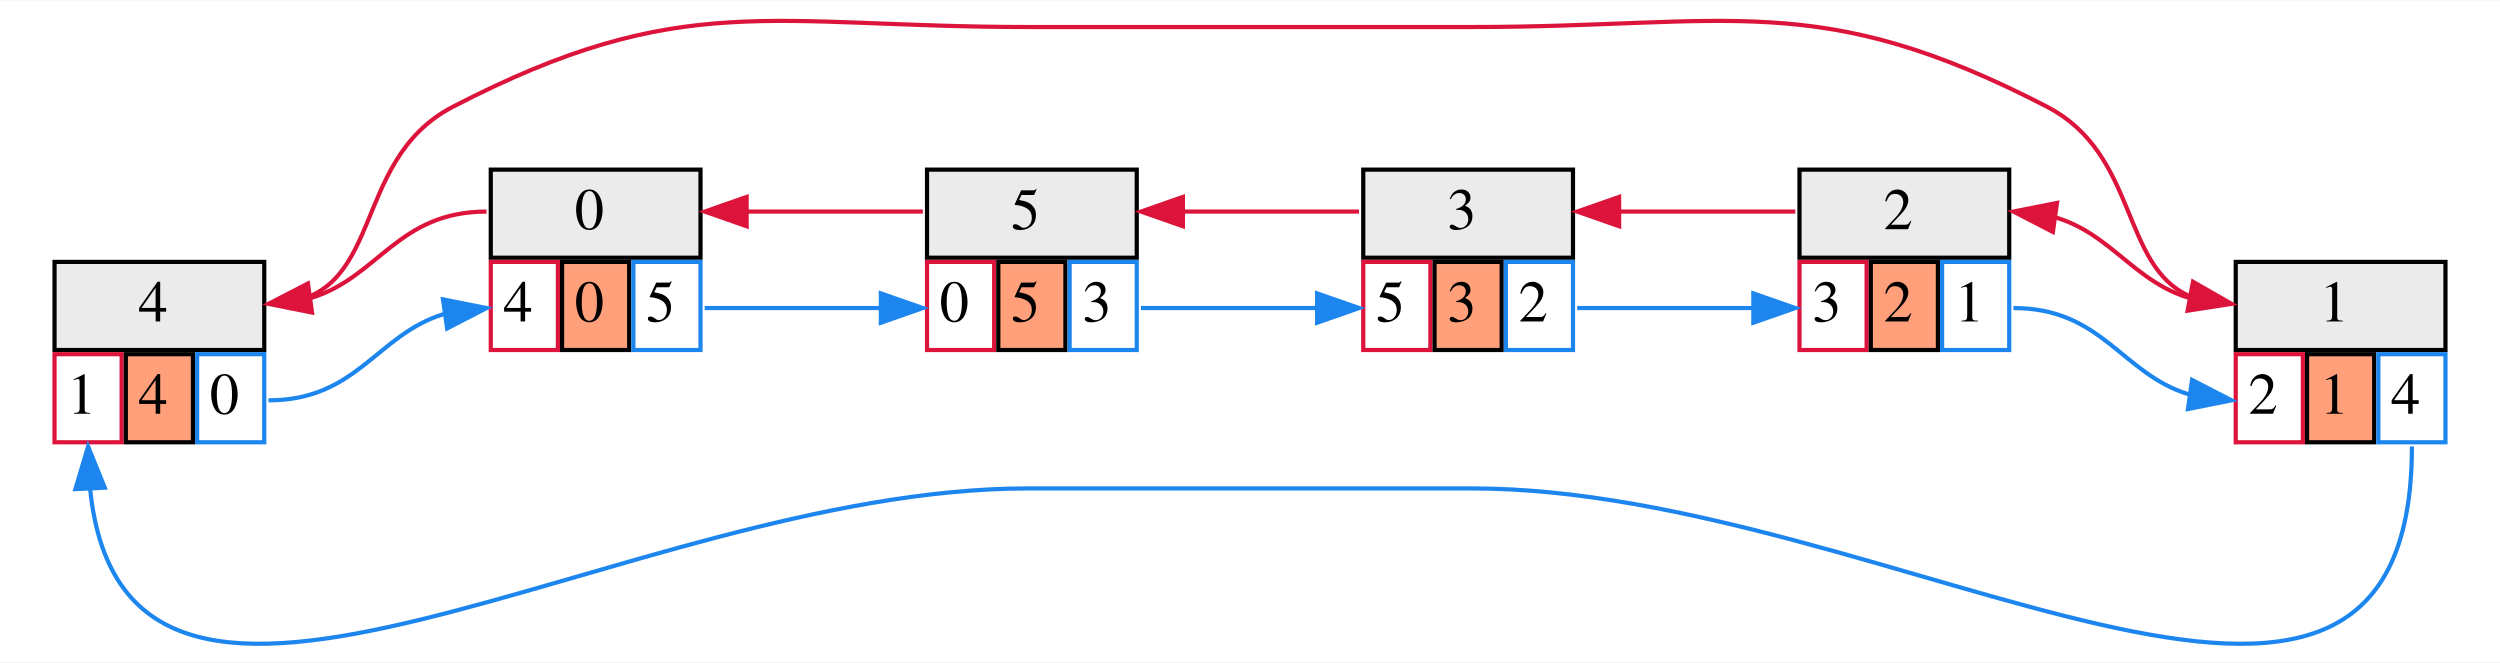
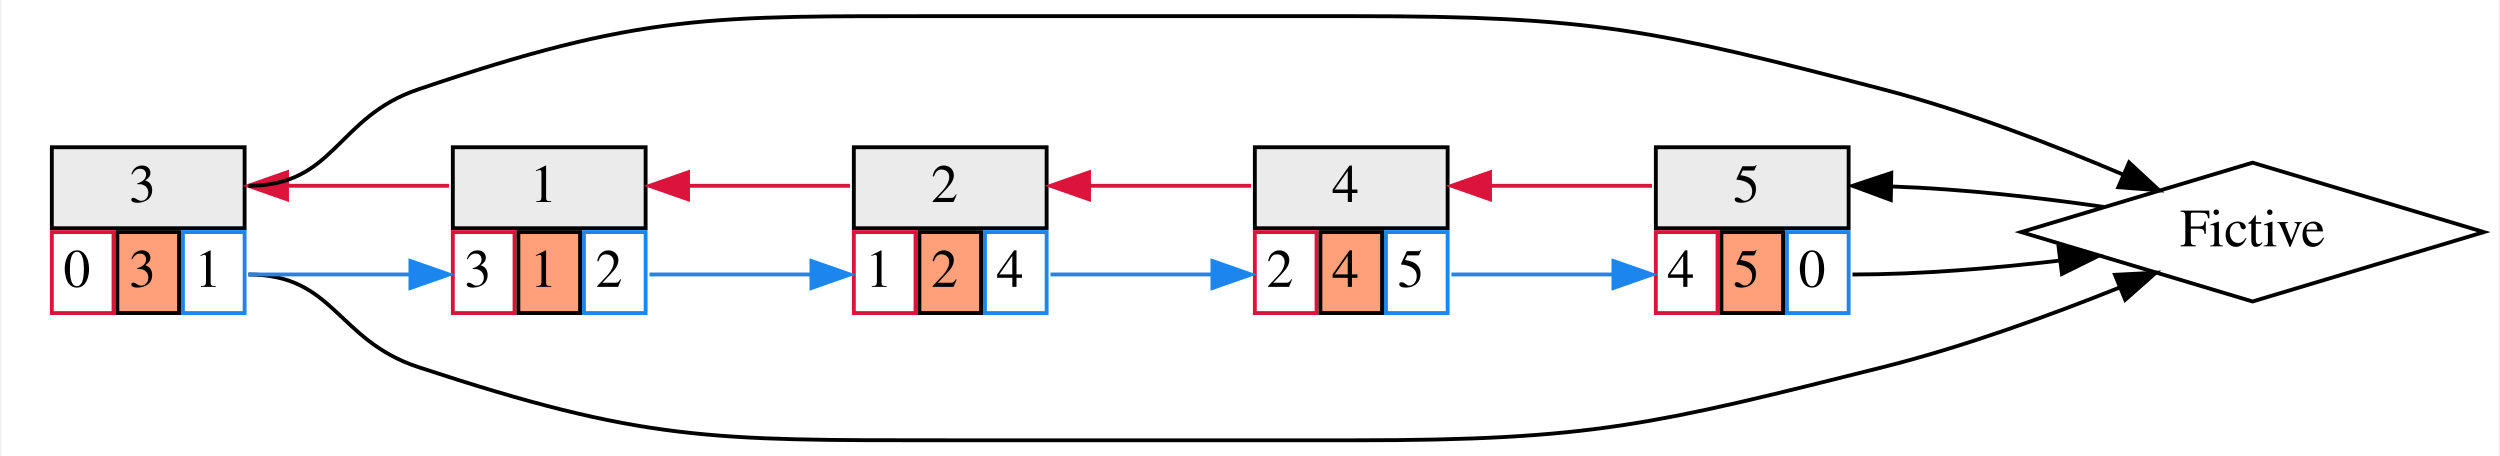
- <svg xmlns="http://www.w3.org/2000/svg" width="596pt" height="158pt" viewBox="0.00 0.00 596.00 157.76">
-   <g id="graph0" class="graph" transform="scale(1 1) rotate(0) translate(4 153.76)">
-     <polygon fill="white" stroke="transparent" points="-4,4 -4,-153.76 592,-153.76 592,4 -4,4" />
+ <svg xmlns="http://www.w3.org/2000/svg" width="647pt" height="118pt" viewBox="0.00 0.00 647.49 118.25">
+   <g id="graph0" class="graph" transform="scale(1 1) rotate(0) translate(4 114.25)">
+     <polygon fill="white" stroke="transparent" points="-4,4 -4,-114.25 643.49,-114.25 643.49,4 -4,4" />
    <g id="node1" class="node">
-       <polygon fill="#ebebeb" stroke="transparent" points="9,-70.44 9,-91.44 59,-91.44 59,-70.44 9,-70.44" />
-       <polygon fill="none" stroke="black" points="9,-70.44 9,-91.44 59,-91.44 59,-70.44 9,-70.44" />
-       <text text-anchor="start" x="29" y="-77.24" font-family="Times,serif" font-size="14.00">4</text>
-       <polygon fill="none" stroke="crimson" points="9,-48.44 9,-69.44 25,-69.44 25,-48.44 9,-48.44" />
-       <text text-anchor="start" x="12" y="-55.24" font-family="Times,serif" font-size="14.00">1</text>
-       <polygon fill="lightsalmon" stroke="transparent" points="26,-48.44 26,-69.44 42,-69.44 42,-48.44 26,-48.44" />
-       <polygon fill="none" stroke="black" points="26,-48.44 26,-69.44 42,-69.44 42,-48.44 26,-48.44" />
-       <text text-anchor="start" x="29" y="-55.24" font-family="Times,serif" font-size="14.00">4</text>
-       <polygon fill="none" stroke="#1c86ee" points="43,-48.44 43,-69.44 59,-69.44 59,-48.44 43,-48.44" />
-       <text text-anchor="start" x="46" y="-55.24" font-family="Times,serif" font-size="14.00">0</text>
+       <polygon fill="#ebebeb" stroke="transparent" points="425,-55.06 425,-76.06 475,-76.06 475,-55.06 425,-55.06" />
+       <polygon fill="none" stroke="black" points="425,-55.06 425,-76.06 475,-76.06 475,-55.06 425,-55.06" />
+       <text text-anchor="start" x="445" y="-61.86" font-family="Times,serif" font-size="14.00">5</text>
+       <polygon fill="none" stroke="crimson" points="425,-33.06 425,-54.06 441,-54.06 441,-33.06 425,-33.06" />
+       <text text-anchor="start" x="428" y="-39.86" font-family="Times,serif" font-size="14.00">4</text>
+       <polygon fill="lightsalmon" stroke="transparent" points="442,-33.06 442,-54.06 458,-54.06 458,-33.06 442,-33.06" />
+       <polygon fill="none" stroke="black" points="442,-33.06 442,-54.06 458,-54.06 458,-33.06 442,-33.06" />
+       <text text-anchor="start" x="445" y="-39.86" font-family="Times,serif" font-size="14.00">5</text>
+       <polygon fill="none" stroke="#1c86ee" points="459,-33.06 459,-54.06 475,-54.06 475,-33.06 459,-33.06" />
+       <text text-anchor="start" x="462" y="-39.86" font-family="Times,serif" font-size="14.00">0</text>
    </g>
    <g id="node2" class="node">
-       <polygon fill="#ebebeb" stroke="transparent" points="529,-70.44 529,-91.44 579,-91.44 579,-70.44 529,-70.44" />
-       <polygon fill="none" stroke="black" points="529,-70.44 529,-91.44 579,-91.44 579,-70.44 529,-70.44" />
-       <text text-anchor="start" x="549" y="-77.24" font-family="Times,serif" font-size="14.00">1</text>
-       <polygon fill="none" stroke="crimson" points="529,-48.44 529,-69.44 545,-69.44 545,-48.44 529,-48.44" />
-       <text text-anchor="start" x="532" y="-55.24" font-family="Times,serif" font-size="14.00">2</text>
-       <polygon fill="lightsalmon" stroke="transparent" points="546,-48.44 546,-69.44 562,-69.44 562,-48.44 546,-48.44" />
-       <polygon fill="none" stroke="black" points="546,-48.44 546,-69.44 562,-69.44 562,-48.44 546,-48.44" />
-       <text text-anchor="start" x="549" y="-55.24" font-family="Times,serif" font-size="14.00">1</text>
-       <polygon fill="none" stroke="#1c86ee" points="563,-48.44 563,-69.44 579,-69.44 579,-48.44 563,-48.44" />
-       <text text-anchor="start" x="566" y="-55.24" font-family="Times,serif" font-size="14.00">4</text>
+       <polygon fill="#ebebeb" stroke="transparent" points="321,-55.06 321,-76.06 371,-76.06 371,-55.06 321,-55.06" />
+       <polygon fill="none" stroke="black" points="321,-55.06 321,-76.06 371,-76.06 371,-55.06 321,-55.06" />
+       <text text-anchor="start" x="341" y="-61.86" font-family="Times,serif" font-size="14.00">4</text>
+       <polygon fill="none" stroke="crimson" points="321,-33.06 321,-54.06 337,-54.06 337,-33.06 321,-33.06" />
+       <text text-anchor="start" x="324" y="-39.86" font-family="Times,serif" font-size="14.00">2</text>
+       <polygon fill="lightsalmon" stroke="transparent" points="338,-33.06 338,-54.06 354,-54.06 354,-33.06 338,-33.06" />
+       <polygon fill="none" stroke="black" points="338,-33.06 338,-54.06 354,-54.06 354,-33.06 338,-33.06" />
+       <text text-anchor="start" x="341" y="-39.86" font-family="Times,serif" font-size="14.00">4</text>
+       <polygon fill="none" stroke="#1c86ee" points="355,-33.06 355,-54.06 371,-54.06 371,-33.06 355,-33.06" />
+       <text text-anchor="start" x="358" y="-39.86" font-family="Times,serif" font-size="14.00">5</text>
    </g>
    <g id="edge1" class="edge">
-       <path fill="none" stroke="crimson" d="M60,-81.44C88.61,-81.44 78.59,-115.27 104,-128.44 158.58,-156.72 179.53,-147.44 241,-147.44 241,-147.44 241,-147.44 347,-147.44 408.47,-147.44 429.42,-156.72 484,-128.44 505.83,-117.13 501.5,-90.55 518.01,-83.29" />
-       <polygon fill="crimson" stroke="crimson" points="518.81,-86.71 528,-81.44 517.53,-79.82 518.81,-86.71" />
+       <path fill="none" stroke="crimson" d="M424,-66.06C404.68,-66.06 397.47,-66.06 382.13,-66.06" />
+       <polygon fill="crimson" stroke="crimson" points="382,-62.56 372,-66.06 382,-69.56 382,-62.56" />
+     </g>
+     <g id="node3" class="node">
+       <polygon fill="none" stroke="black" points="579.75,-72.06 519.75,-54.06 579.75,-36.06 639.74,-54.06 579.75,-72.06" />
+       <text text-anchor="middle" x="579.75" y="-50.36" font-family="Times,serif" font-size="14.00">Fictive</text>
+     </g>
+     <g id="edge2" class="edge">
+       <path fill="none" stroke="black" d="M476,-43.06C493.53,-43.06 512.65,-44.67 529.59,-46.65" />
+       <polygon fill="black" stroke="black" points="529.46,-50.16 539.82,-47.92 530.33,-43.21 529.46,-50.16" />
+     </g>
+     <g id="edge4" class="edge">
+       <path fill="none" stroke="#1c86ee" d="M372,-43.06C391.32,-43.06 398.53,-43.06 413.87,-43.06" />
+       <polygon fill="#1c86ee" stroke="#1c86ee" points="414,-46.56 424,-43.06 414,-39.56 414,-46.56" />
+     </g>
+     <g id="node4" class="node">
+       <polygon fill="#ebebeb" stroke="transparent" points="217,-55.06 217,-76.06 267,-76.06 267,-55.06 217,-55.06" />
+       <polygon fill="none" stroke="black" points="217,-55.06 217,-76.06 267,-76.06 267,-55.06 217,-55.06" />
+       <text text-anchor="start" x="237" y="-61.86" font-family="Times,serif" font-size="14.00">2</text>
+       <polygon fill="none" stroke="crimson" points="217,-33.06 217,-54.06 233,-54.06 233,-33.06 217,-33.06" />
+       <text text-anchor="start" x="220" y="-39.86" font-family="Times,serif" font-size="14.00">1</text>
+       <polygon fill="lightsalmon" stroke="transparent" points="234,-33.06 234,-54.06 250,-54.06 250,-33.06 234,-33.06" />
+       <polygon fill="none" stroke="black" points="234,-33.06 234,-54.06 250,-54.06 250,-33.06 234,-33.06" />
+       <text text-anchor="start" x="237" y="-39.86" font-family="Times,serif" font-size="14.00">2</text>
+       <polygon fill="none" stroke="#1c86ee" points="251,-33.06 251,-54.06 267,-54.06 267,-33.06 251,-33.06" />
+       <text text-anchor="start" x="254" y="-39.86" font-family="Times,serif" font-size="14.00">4</text>
+     </g>
+     <g id="edge3" class="edge">
+       <path fill="none" stroke="crimson" d="M320,-66.06C300.68,-66.06 293.47,-66.06 278.13,-66.06" />
+       <polygon fill="crimson" stroke="crimson" points="278,-62.56 268,-66.06 278,-69.56 278,-62.56" />
+     </g>
+     <g id="edge11" class="edge">
+       <path fill="none" stroke="black" d="M541.29,-60.56C524.83,-62.95 504.98,-65.24 486.07,-65.89" />
+       <polygon fill="black" stroke="black" points="485.94,-62.39 476,-66.06 486.06,-69.39 485.94,-62.39" />
+     </g>
+     <g id="edge6" class="edge">
+       <path fill="none" stroke="#1c86ee" d="M268,-43.06C287.32,-43.06 294.53,-43.06 309.87,-43.06" />
+       <polygon fill="#1c86ee" stroke="#1c86ee" points="310,-46.56 320,-43.06 310,-39.56 310,-46.56" />
+     </g>
+     <g id="node5" class="node">
+       <polygon fill="#ebebeb" stroke="transparent" points="113,-55.06 113,-76.06 163,-76.06 163,-55.06 113,-55.06" />
+       <polygon fill="none" stroke="black" points="113,-55.06 113,-76.06 163,-76.06 163,-55.06 113,-55.06" />
+       <text text-anchor="start" x="133" y="-61.86" font-family="Times,serif" font-size="14.00">1</text>
+       <polygon fill="none" stroke="crimson" points="113,-33.06 113,-54.06 129,-54.06 129,-33.06 113,-33.06" />
+       <text text-anchor="start" x="116" y="-39.86" font-family="Times,serif" font-size="14.00">3</text>
+       <polygon fill="lightsalmon" stroke="transparent" points="130,-33.06 130,-54.06 146,-54.06 146,-33.06 130,-33.06" />
+       <polygon fill="none" stroke="black" points="130,-33.06 130,-54.06 146,-54.06 146,-33.06 130,-33.06" />
+       <text text-anchor="start" x="133" y="-39.86" font-family="Times,serif" font-size="14.00">1</text>
+       <polygon fill="none" stroke="#1c86ee" points="147,-33.06 147,-54.06 163,-54.06 163,-33.06 147,-33.06" />
+       <text text-anchor="start" x="150" y="-39.86" font-family="Times,serif" font-size="14.00">2</text>
+     </g>
+     <g id="edge5" class="edge">
+       <path fill="none" stroke="crimson" d="M216,-66.06C196.68,-66.06 189.47,-66.06 174.13,-66.06" />
+       <polygon fill="crimson" stroke="crimson" points="174,-62.56 164,-66.06 174,-69.56 174,-62.56" />
+     </g>
+     <g id="edge8" class="edge">
+       <path fill="none" stroke="#1c86ee" d="M164,-43.06C183.32,-43.06 190.53,-43.06 205.87,-43.06" />
+       <polygon fill="#1c86ee" stroke="#1c86ee" points="206,-46.56 216,-43.06 206,-39.56 206,-46.56" />
    </g>
    <g id="node6" class="node">
-       <polygon fill="#ebebeb" stroke="transparent" points="113,-92.44 113,-113.44 163,-113.44 163,-92.44 113,-92.44" />
-       <polygon fill="none" stroke="black" points="113,-92.44 113,-113.44 163,-113.44 163,-92.44 113,-92.44" />
-       <text text-anchor="start" x="133" y="-99.24" font-family="Times,serif" font-size="14.00">0</text>
-       <polygon fill="none" stroke="crimson" points="113,-70.44 113,-91.44 129,-91.44 129,-70.44 113,-70.44" />
-       <text text-anchor="start" x="116" y="-77.24" font-family="Times,serif" font-size="14.00">4</text>
-       <polygon fill="lightsalmon" stroke="transparent" points="130,-70.44 130,-91.44 146,-91.44 146,-70.44 130,-70.44" />
-       <polygon fill="none" stroke="black" points="130,-70.44 130,-91.44 146,-91.44 146,-70.44 130,-70.44" />
-       <text text-anchor="start" x="133" y="-77.24" font-family="Times,serif" font-size="14.00">0</text>
-       <polygon fill="none" stroke="#1c86ee" points="147,-70.44 147,-91.44 163,-91.44 163,-70.44 147,-70.44" />
-       <text text-anchor="start" x="150" y="-77.24" font-family="Times,serif" font-size="14.00">5</text>
+       <polygon fill="#ebebeb" stroke="transparent" points="9,-55.06 9,-76.06 59,-76.06 59,-55.06 9,-55.06" />
+       <polygon fill="none" stroke="black" points="9,-55.06 9,-76.06 59,-76.06 59,-55.06 9,-55.06" />
+       <text text-anchor="start" x="29" y="-61.86" font-family="Times,serif" font-size="14.00">3</text>
+       <polygon fill="none" stroke="crimson" points="9,-33.06 9,-54.06 25,-54.06 25,-33.06 9,-33.06" />
+       <text text-anchor="start" x="12" y="-39.86" font-family="Times,serif" font-size="14.00">0</text>
+       <polygon fill="lightsalmon" stroke="transparent" points="26,-33.06 26,-54.06 42,-54.06 42,-33.06 26,-33.06" />
+       <polygon fill="none" stroke="black" points="26,-33.06 26,-54.06 42,-54.06 42,-33.06 26,-33.06" />
+       <text text-anchor="start" x="29" y="-39.86" font-family="Times,serif" font-size="14.00">3</text>
+       <polygon fill="none" stroke="#1c86ee" points="43,-33.06 43,-54.06 59,-54.06 59,-33.06 43,-33.06" />
+       <text text-anchor="start" x="46" y="-39.86" font-family="Times,serif" font-size="14.00">1</text>
+     </g>
+     <g id="edge7" class="edge">
+       <path fill="none" stroke="crimson" d="M112,-66.06C92.68,-66.06 85.47,-66.06 70.13,-66.06" />
+       <polygon fill="crimson" stroke="crimson" points="70,-62.56 60,-66.06 70,-69.56 70,-62.56" />
+     </g>
+     <g id="edge9" class="edge">
+       <path fill="none" stroke="black" d="M60,-66.06C82.49,-66.06 82.7,-83.83 104,-91.06 162.21,-110.82 179.53,-110.06 241,-110.06 241,-110.06 241,-110.06 347,-110.06 408.47,-110.06 424.52,-106.57 484,-91.06 505.19,-85.54 528.09,-76.68 546.07,-69.02" />
+       <polygon fill="black" stroke="black" points="547.73,-72.11 555.5,-64.91 544.94,-65.69 547.73,-72.11" />
    </g>
    <g id="edge12" class="edge">
-       <path fill="none" stroke="#1c86ee" d="M60,-58.44C81.17,-58.44 85.77,-74.1 101.76,-78.99" />
-       <polygon fill="#1c86ee" stroke="#1c86ee" points="101.61,-82.51 112,-80.44 102.59,-75.58 101.61,-82.51" />
-     </g>
-     <g id="edge2" class="edge">
-       <path fill="none" stroke="#1c86ee" d="M571,-47.44C571,52.22 446.65,-37.44 347,-37.44 241,-37.44 241,-37.44 241,-37.44 144.95,-37.44 25.95,45.85 17.48,-37.36" />
-       <polygon fill="#1c86ee" stroke="#1c86ee" points="13.98,-37.28 17,-47.44 20.97,-37.62 13.98,-37.28" />
-     </g>
-     <g id="node3" class="node">
-       <polygon fill="#ebebeb" stroke="transparent" points="425,-92.44 425,-113.44 475,-113.44 475,-92.44 425,-92.44" />
-       <polygon fill="none" stroke="black" points="425,-92.44 425,-113.44 475,-113.44 475,-92.44 425,-92.44" />
-       <text text-anchor="start" x="445" y="-99.24" font-family="Times,serif" font-size="14.00">2</text>
-       <polygon fill="none" stroke="crimson" points="425,-70.44 425,-91.44 441,-91.44 441,-70.44 425,-70.44" />
-       <text text-anchor="start" x="428" y="-77.24" font-family="Times,serif" font-size="14.00">3</text>
-       <polygon fill="lightsalmon" stroke="transparent" points="442,-70.44 442,-91.44 458,-91.44 458,-70.44 442,-70.44" />
-       <polygon fill="none" stroke="black" points="442,-70.44 442,-91.44 458,-91.44 458,-70.44 442,-70.44" />
-       <text text-anchor="start" x="445" y="-77.24" font-family="Times,serif" font-size="14.00">2</text>
-       <polygon fill="none" stroke="#1c86ee" points="459,-70.44 459,-91.44 475,-91.44 475,-70.44 459,-70.44" />
-       <text text-anchor="start" x="462" y="-77.24" font-family="Times,serif" font-size="14.00">1</text>
-     </g>
-     <g id="edge3" class="edge">
-       <path fill="none" stroke="crimson" d="M528,-81.44C506.83,-81.44 502.23,-97.1 486.24,-101.99" />
-       <polygon fill="crimson" stroke="crimson" points="485.41,-98.58 476,-103.44 486.39,-105.51 485.41,-98.58" />
-     </g>
-     <g id="edge4" class="edge">
-       <path fill="none" stroke="#1c86ee" d="M476,-80.44C497.17,-80.44 501.77,-64.78 517.76,-59.88" />
-       <polygon fill="#1c86ee" stroke="#1c86ee" points="518.59,-63.3 528,-58.44 517.61,-56.37 518.59,-63.3" />
-     </g>
-     <g id="node4" class="node">
-       <polygon fill="#ebebeb" stroke="transparent" points="321,-92.44 321,-113.44 371,-113.44 371,-92.44 321,-92.44" />
-       <polygon fill="none" stroke="black" points="321,-92.44 321,-113.44 371,-113.44 371,-92.44 321,-92.44" />
-       <text text-anchor="start" x="341" y="-99.24" font-family="Times,serif" font-size="14.00">3</text>
-       <polygon fill="none" stroke="crimson" points="321,-70.44 321,-91.44 337,-91.44 337,-70.44 321,-70.44" />
-       <text text-anchor="start" x="324" y="-77.24" font-family="Times,serif" font-size="14.00">5</text>
-       <polygon fill="lightsalmon" stroke="transparent" points="338,-70.44 338,-91.44 354,-91.44 354,-70.44 338,-70.44" />
-       <polygon fill="none" stroke="black" points="338,-70.44 338,-91.44 354,-91.44 354,-70.44 338,-70.44" />
-       <text text-anchor="start" x="341" y="-77.24" font-family="Times,serif" font-size="14.00">3</text>
-       <polygon fill="none" stroke="#1c86ee" points="355,-70.44 355,-91.44 371,-91.44 371,-70.44 355,-70.44" />
-       <text text-anchor="start" x="358" y="-77.24" font-family="Times,serif" font-size="14.00">2</text>
-     </g>
-     <g id="edge5" class="edge">
-       <path fill="none" stroke="crimson" d="M424,-103.44C404.68,-103.44 397.47,-103.44 382.13,-103.44" />
-       <polygon fill="crimson" stroke="crimson" points="382,-99.94 372,-103.44 382,-106.94 382,-99.94" />
-     </g>
-     <g id="edge6" class="edge">
-       <path fill="none" stroke="#1c86ee" d="M372,-80.44C391.32,-80.44 398.53,-80.44 413.87,-80.44" />
-       <polygon fill="#1c86ee" stroke="#1c86ee" points="414,-83.94 424,-80.44 414,-76.94 414,-83.94" />
-     </g>
-     <g id="node5" class="node">
-       <polygon fill="#ebebeb" stroke="transparent" points="217,-92.44 217,-113.44 267,-113.44 267,-92.44 217,-92.44" />
-       <polygon fill="none" stroke="black" points="217,-92.44 217,-113.44 267,-113.44 267,-92.44 217,-92.44" />
-       <text text-anchor="start" x="237" y="-99.24" font-family="Times,serif" font-size="14.00">5</text>
-       <polygon fill="none" stroke="crimson" points="217,-70.44 217,-91.44 233,-91.44 233,-70.44 217,-70.44" />
-       <text text-anchor="start" x="220" y="-77.24" font-family="Times,serif" font-size="14.00">0</text>
-       <polygon fill="lightsalmon" stroke="transparent" points="234,-70.44 234,-91.44 250,-91.44 250,-70.44 234,-70.44" />
-       <polygon fill="none" stroke="black" points="234,-70.44 234,-91.44 250,-91.44 250,-70.44 234,-70.44" />
-       <text text-anchor="start" x="237" y="-77.24" font-family="Times,serif" font-size="14.00">5</text>
-       <polygon fill="none" stroke="#1c86ee" points="251,-70.44 251,-91.44 267,-91.44 267,-70.44 251,-70.44" />
-       <text text-anchor="start" x="254" y="-77.24" font-family="Times,serif" font-size="14.00">3</text>
-     </g>
-     <g id="edge7" class="edge">
-       <path fill="none" stroke="crimson" d="M320,-103.44C300.68,-103.44 293.47,-103.44 278.13,-103.44" />
-       <polygon fill="crimson" stroke="crimson" points="278,-99.94 268,-103.44 278,-106.94 278,-99.94" />
-     </g>
-     <g id="edge8" class="edge">
-       <path fill="none" stroke="#1c86ee" d="M268,-80.44C287.32,-80.44 294.53,-80.44 309.87,-80.44" />
-       <polygon fill="#1c86ee" stroke="#1c86ee" points="310,-83.94 320,-80.44 310,-76.94 310,-83.94" />
-     </g>
-     <g id="edge9" class="edge">
-       <path fill="none" stroke="crimson" d="M216,-103.44C196.68,-103.44 189.47,-103.44 174.13,-103.44" />
-       <polygon fill="crimson" stroke="crimson" points="174,-99.94 164,-103.44 174,-106.94 174,-99.94" />
-     </g>
-     <g id="edge11" class="edge">
-       <path fill="none" stroke="crimson" d="M112,-103.44C90.83,-103.44 86.23,-87.78 70.24,-82.88" />
-       <polygon fill="crimson" stroke="crimson" points="70.39,-79.37 60,-81.44 69.41,-86.3 70.39,-79.37" />
+       <path fill="none" stroke="black" d="M60,-43.06C82.28,-43.06 82.85,-26.04 104,-19.06 162.38,0.19 179.53,-0.06 241,-0.06 241,-0.06 241,-0.06 347,-0.06 408.47,-0.06 424.38,-4.1 484,-19.06 504.81,-24.28 527.37,-32.51 545.25,-39.67" />
+       <polygon fill="black" stroke="black" points="544.08,-42.98 554.66,-43.52 546.73,-36.5 544.08,-42.98" />
    </g>
    <g id="edge10" class="edge">
-       <path fill="none" stroke="#1c86ee" d="M164,-80.44C183.32,-80.44 190.53,-80.44 205.87,-80.44" />
-       <polygon fill="#1c86ee" stroke="#1c86ee" points="206,-83.94 216,-80.44 206,-76.94 206,-83.94" />
+       <path fill="none" stroke="#1c86ee" d="M60,-43.06C79.32,-43.06 86.53,-43.06 101.87,-43.06" />
+       <polygon fill="#1c86ee" stroke="#1c86ee" points="102,-46.56 112,-43.06 102,-39.56 102,-46.56" />
    </g>
  </g>
</svg>
